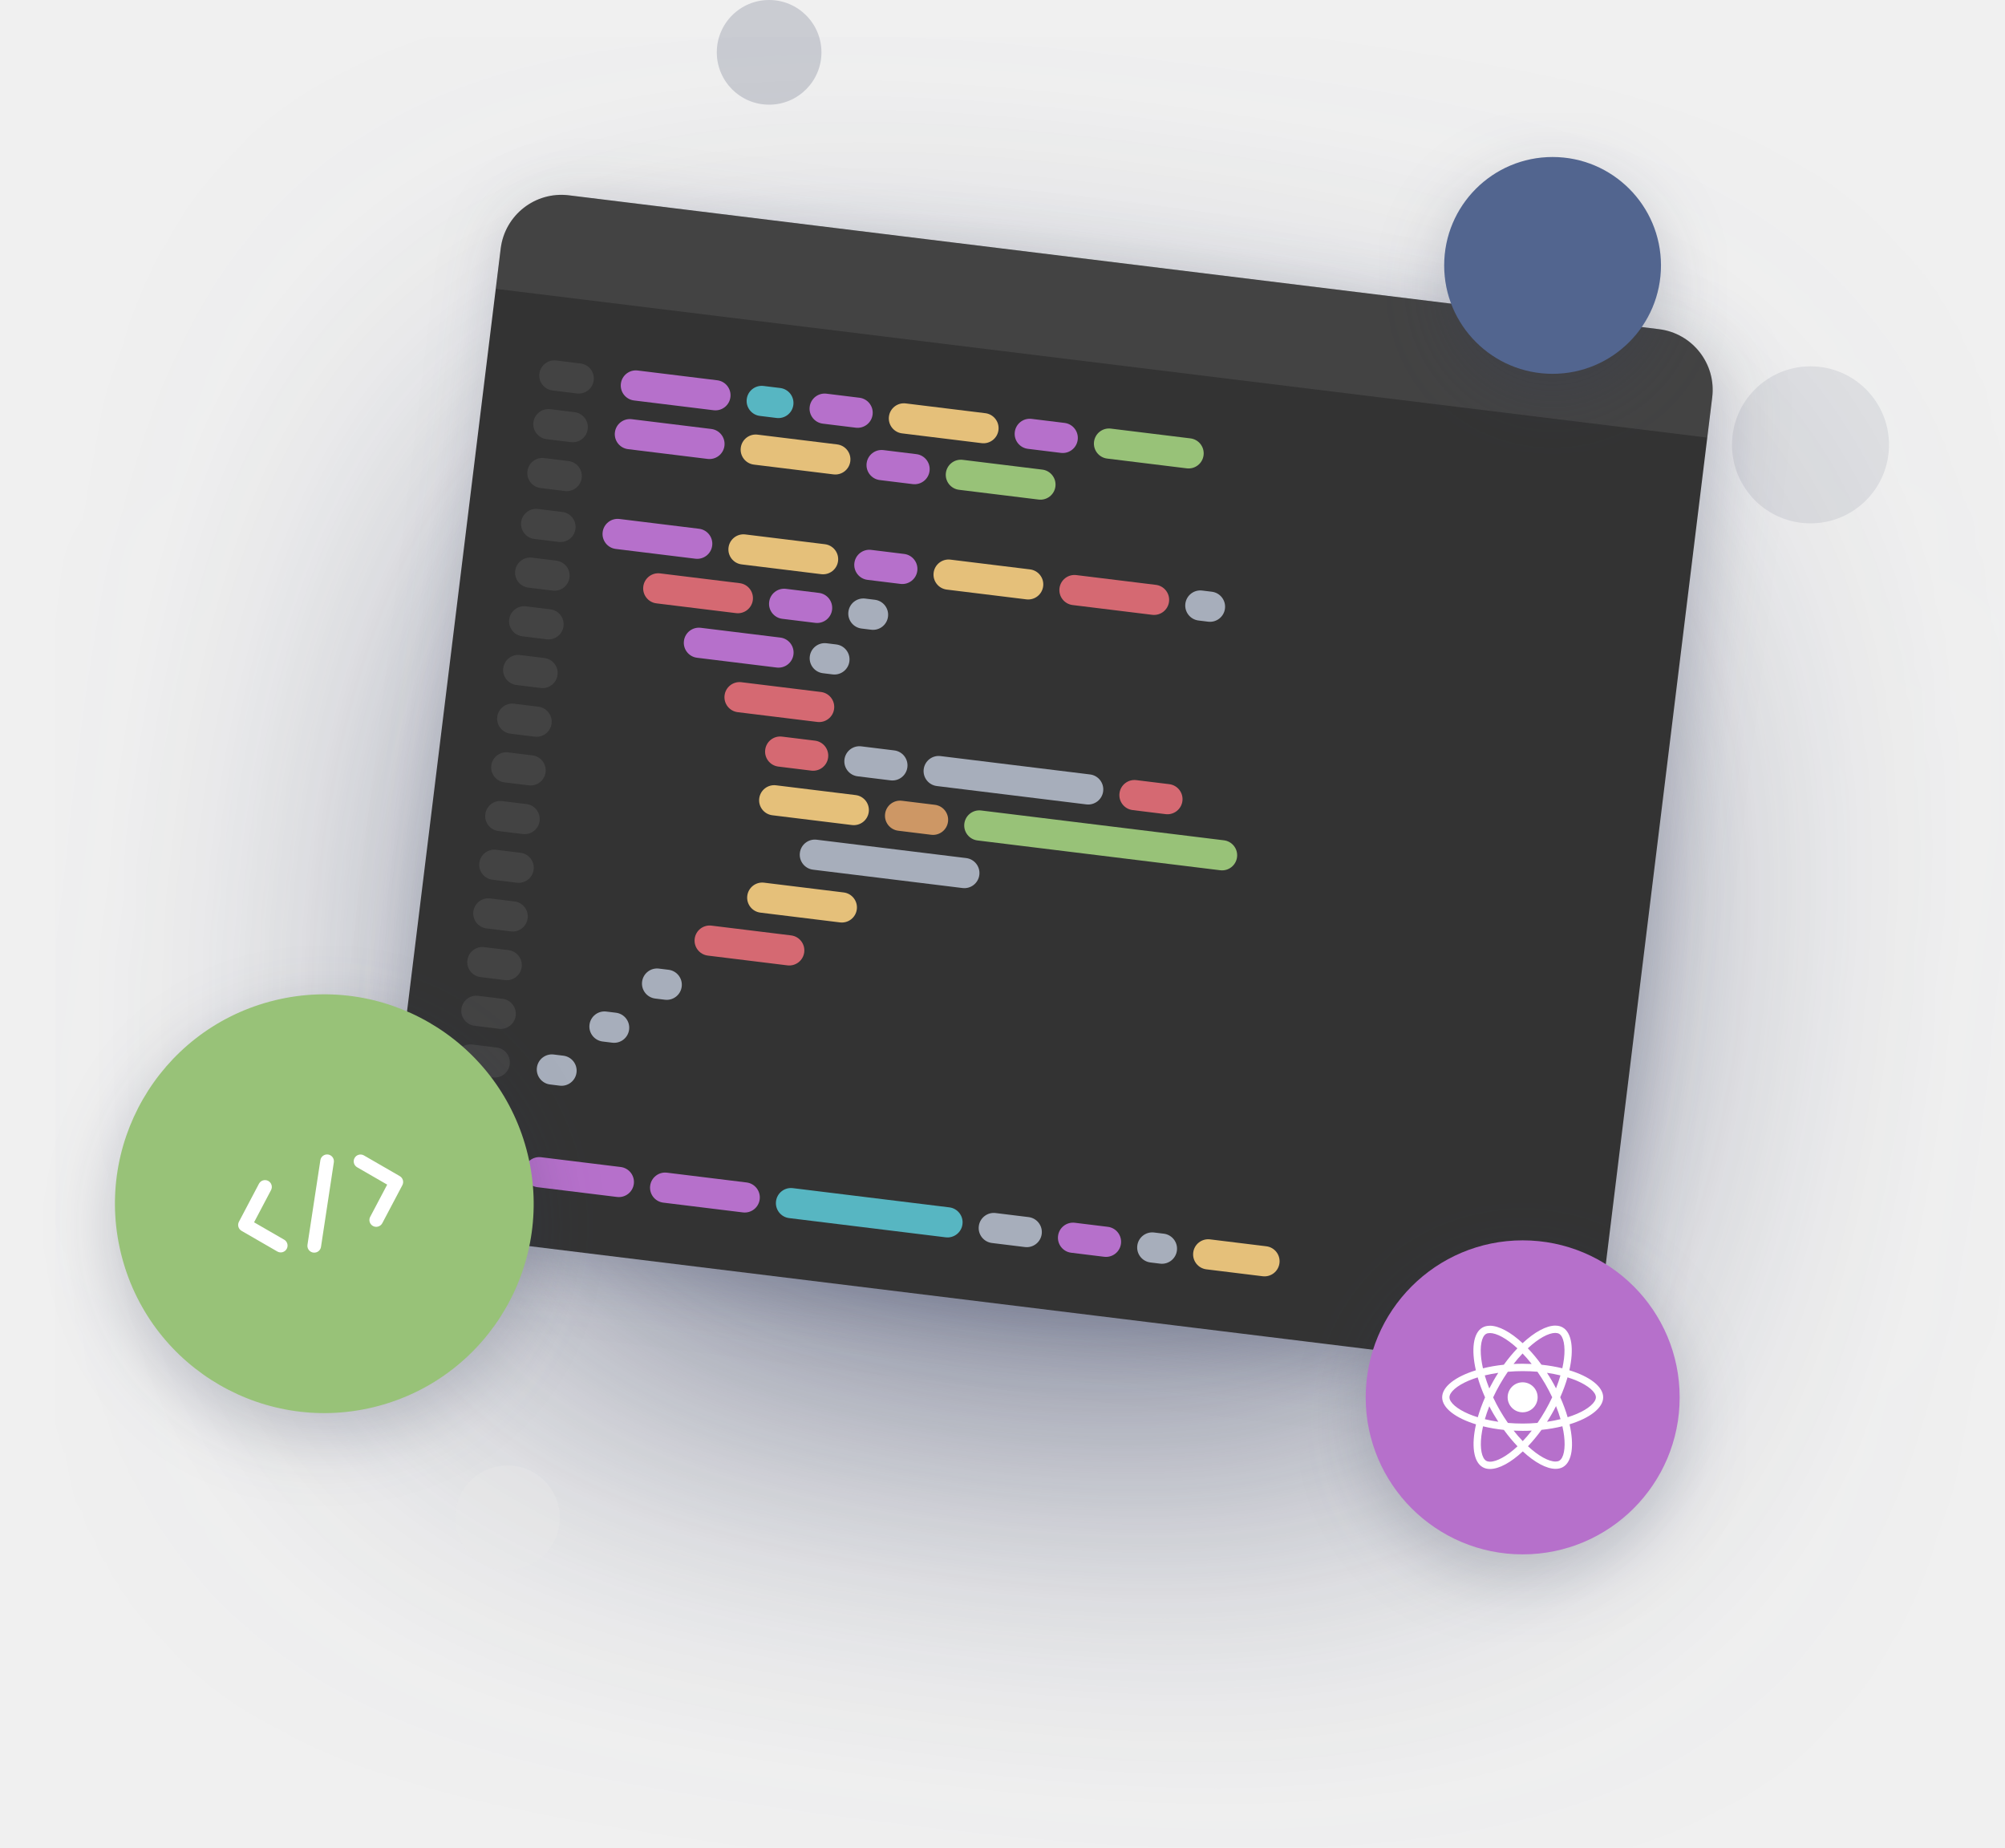
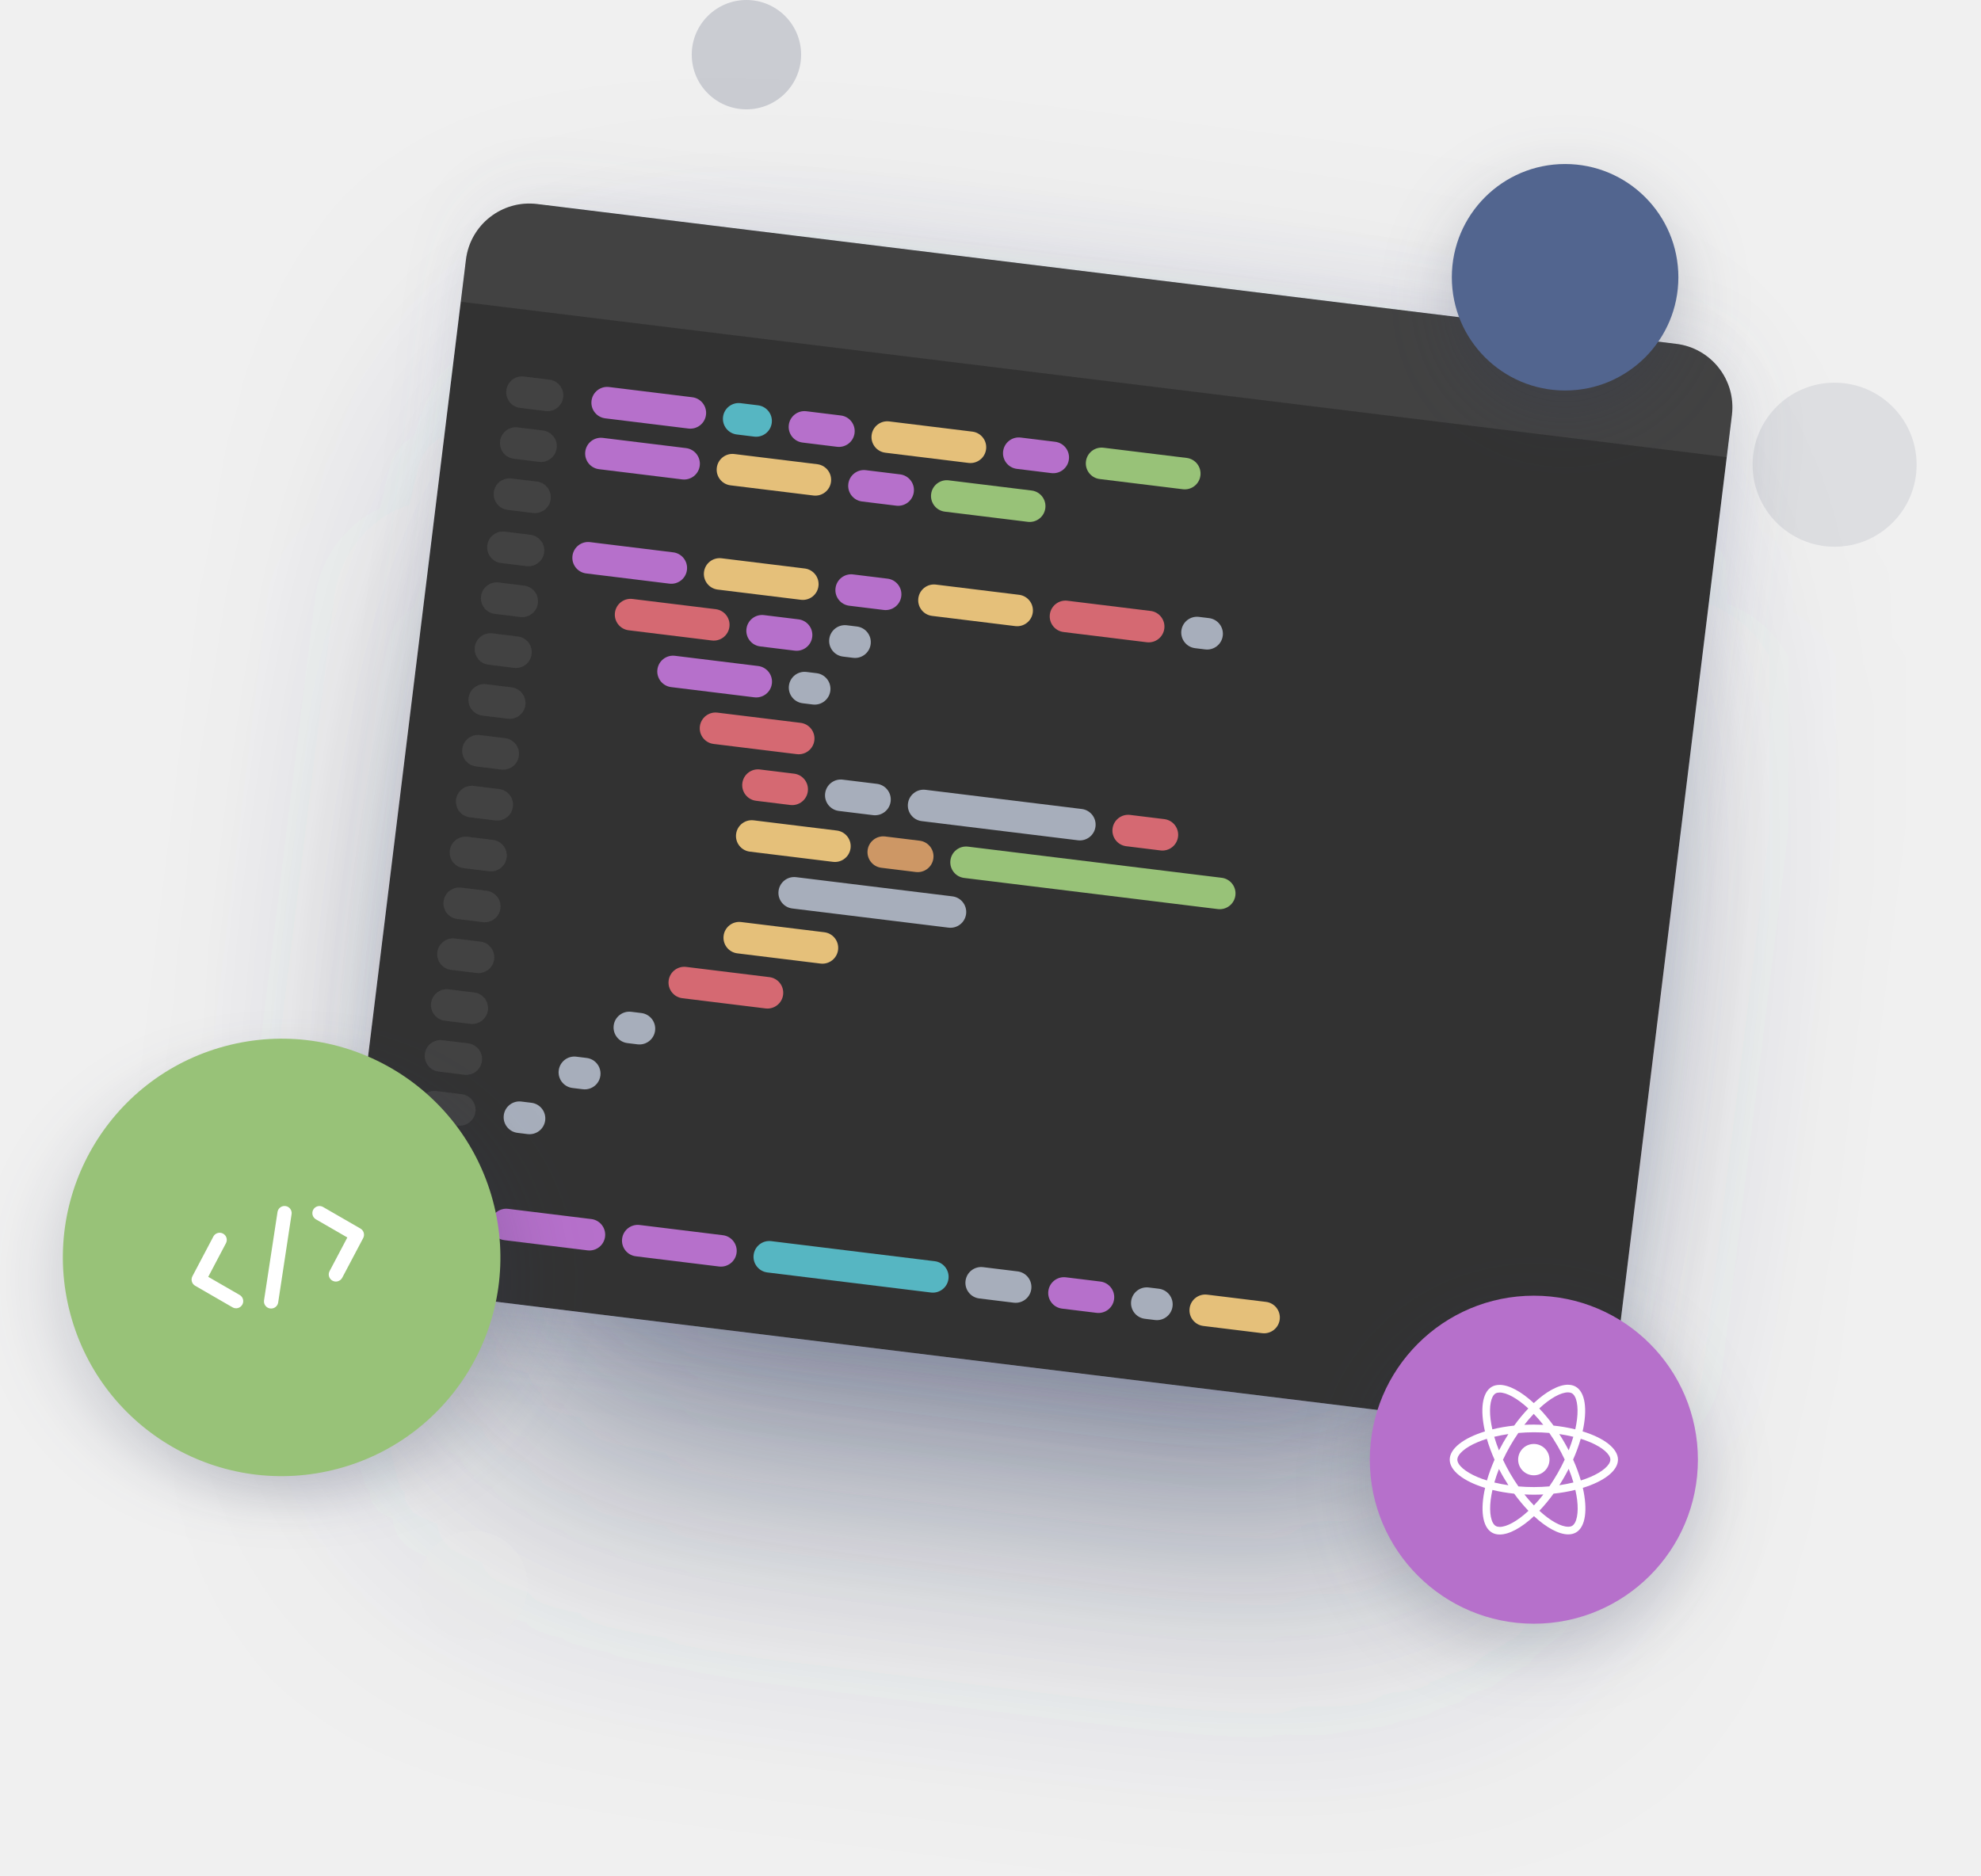
- <svg xmlns="http://www.w3.org/2000/svg" width="459" height="423" viewBox="0 0 459 423" fill="none">
-   <g opacity="0.8" filter="url(#filter0_f)">
-     <path fill-rule="evenodd" clip-rule="evenodd" d="M130.867 130.971C132.549 117.267 145.023 107.522 158.727 109.204L336.153 130.99C349.858 132.672 359.603 145.146 357.92 158.85L340.549 300.326C338.866 314.03 326.393 323.776 312.689 322.093L135.262 300.308C121.558 298.625 111.813 286.152 113.496 272.447L130.867 130.971Z" fill="#323A5C" />
+ <svg xmlns="http://www.w3.org/2000/svg" xmlns:xlink="http://www.w3.org/1999/xlink" width="434" height="411">
+   <defs>
+     <filter x="-47.1%" y="-56%" width="194.2%" height="211.9%" filterUnits="objectBoundingBox" id="a">
+       <feGaussianBlur stdDeviation="35.912" in="SourceGraphic" />
+     </filter>
+     <filter x="-12.5%" y="-14.6%" width="125%" height="129.2%" filterUnits="objectBoundingBox" id="b">
+       <feOffset dx="2" dy="3" in="SourceAlpha" result="shadowOffsetOuter1" />
+       <feGaussianBlur stdDeviation="7.5" in="shadowOffsetOuter1" result="shadowBlurOuter1" />
+       <feColorMatrix values="0 0 0 0 0.196 0 0 0 0 0.227 0 0 0 0 0.361 0 0 0 0.25 0" in="shadowBlurOuter1" result="shadowMatrixOuter1" />
+       <feMerge>
+         <feMergeNode in="shadowMatrixOuter1" />
+         <feMergeNode in="SourceGraphic" />
+       </feMerge>
+     </filter>
+     <filter x="-26.1%" y="-20.9%" width="152.2%" height="152.2%" filterUnits="objectBoundingBox" id="e">
+       <feOffset dy="5" in="SourceAlpha" result="shadowOffsetOuter1" />
+       <feGaussianBlur stdDeviation="7.5" in="shadowOffsetOuter1" result="shadowBlurOuter1" />
+       <feColorMatrix values="0 0 0 0 0.2 0 0 0 0 0.227 0 0 0 0 0.337 0 0 0 0.25 0" in="shadowBlurOuter1" />
+     </filter>
+     <filter x="-50.4%" y="-40.3%" width="200.7%" height="200.7%" filterUnits="objectBoundingBox" id="g">
+       <feOffset dy="5" in="SourceAlpha" result="shadowOffsetOuter1" />
+       <feGaussianBlur stdDeviation="7.5" in="shadowOffsetOuter1" result="shadowBlurOuter1" />
+       <feColorMatrix values="0 0 0 0 0.2 0 0 0 0 0.227 0 0 0 0 0.337 0 0 0 0.25 0" in="shadowBlurOuter1" />
+     </filter>
+     <filter x="-34.8%" y="-27.8%" width="169.6%" height="169.6%" filterUnits="objectBoundingBox" id="i">
+       <feOffset dy="5" in="SourceAlpha" result="shadowOffsetOuter1" />
+       <feGaussianBlur stdDeviation="7.5" in="shadowOffsetOuter1" result="shadowBlurOuter1" />
+       <feColorMatrix values="0 0 0 0 0.2 0 0 0 0 0.227 0 0 0 0 0.337 0 0 0 0.25 0" in="shadowBlurOuter1" />
+     </filter>
+     <circle id="f" cx="47.919" cy="47.919" r="47.919" />
+     <circle id="h" cx="339.884" cy="60.755" r="24.815" />
+     <circle id="j" cx="35.939" cy="35.939" r="35.939" />
+     <path d="M14 0h251.434c7.732 0 14 6.268 14 14v211.848c0 7.732-6.268 14-14 14H14c-7.732 0-14-6.268-14-14V14C0 6.268 6.268 0 14 0z" id="c" />
+   </defs>
+   <g transform="translate(3)" fill="none" fill-rule="evenodd">
+     <path d="M50.15 60.544h178.758c13.807 0 25 11.193 25 25v142.539c0 13.807-11.193 25-25 25H50.149c-13.807 0-25-11.193-25-25V85.544c0-13.807 11.193-25 25-25z" fill="#323A5C" opacity=".8" filter="url(#a)" transform="rotate(7 -301.129 845.422)" />
+     <g filter="url(#b)" transform="rotate(7 -301.129 845.422)">
+       <mask id="d" fill="#fff">
+         <use xlink:href="#c" />
+       </mask>
+       <use fill="#333" xlink:href="#c" />
+       <path fill="#D8D8D8" opacity=".1" mask="url(#d)" d="M0 0h279.434v23.286H0z" />
+       <g transform="translate(11.657 37.884)">
+         <rect fill="#B670CB" x="19.418" width="25.267" height="6.909" rx="3.455" />
+         <rect fill="#E5C07A" x="81.242" width="25.267" height="6.909" rx="3.455" />
+         <path d="M132.005 0h18.357a3.455 3.455 0 110 6.91h-18.357a3.455 3.455 0 110-6.91z" fill="#98C278" />
+         <path d="M66.418 0h7.606a3.455 3.455 0 110 6.91h-7.606a3.455 3.455 0 110-6.91zM113.726 0h7.606a3.455 3.455 0 110 6.91h-7.606a3.455 3.455 0 110-6.91z" fill="#B670CB" />
+         <rect fill="#57B6C2" x="48.448" width="10.752" height="6.909" rx="3.455" />
+         <rect fill="#57B6C2" x="77.479" y="181.436" width="43.008" height="6.909" rx="3.455" />
+         <rect fill="#B670CB" x="19.418" y="11.228" width="25.267" height="6.909" rx="3.455" />
+         <path d="M51.903 11.228h18.358a3.455 3.455 0 010 6.909H51.903a3.455 3.455 0 110-6.91z" fill="#E5C07A" />
+         <path d="M99.211 11.228h18.358a3.455 3.455 0 010 6.909H99.211a3.455 3.455 0 110-6.91z" fill="#98C278" />
+         <path d="M80.933 11.228h7.606a3.455 3.455 0 010 6.909h-7.606a3.455 3.455 0 110-6.91z" fill="#B670CB" />
+         <path d="M65.88 90.381h18.358a3.455 3.455 0 110 6.91H65.881a3.455 3.455 0 110-6.91zM65.88 112.836h18.358a3.455 3.455 0 110 6.91H65.881a3.455 3.455 0 110-6.91z" fill="#E5C07A" />
+         <rect fill="#CD9765" x="91.456" y="90.381" width="14.515" height="6.909" rx="3.455" />
+         <rect fill="#98C278" x="109.734" y="90.381" width="62.899" height="6.909" rx="3.455" />
+         <rect fill="#B670CB" x="19.418" y="34.243" width="25.267" height="6.909" rx="3.455" />
+         <rect fill="#B670CB" x="19.418" y="181.436" width="25.267" height="6.909" rx="3.455" />
+         <rect fill="#B670CB" x="48.448" y="181.436" width="25.267" height="6.909" rx="3.455" />
+         <rect fill="#B670CB" x="40.922" y="56.698" width="25.267" height="6.909" rx="3.455" />
+         <rect fill="#E5C07A" x="48.448" y="34.243" width="25.267" height="6.909" rx="3.455" />
+         <path d="M177.163 181.436h12.981a3.455 3.455 0 110 6.91h-12.981a3.455 3.455 0 110-6.91z" fill="#E5C07A" />
+         <rect fill="#E5C07A" x="95.757" y="34.243" width="25.267" height="6.909" rx="3.455" />
+         <rect fill="#D56972" x="124.787" y="34.243" width="25.267" height="6.909" rx="3.455" />
+         <path d="M33.625 45.47h18.358a3.455 3.455 0 010 6.91H33.625a3.455 3.455 0 010-6.91z" fill="#D56972" />
+         <rect fill="#D56972" x="51.674" y="67.926" width="25.267" height="6.909" rx="3.455" />
+         <rect fill="#D56972" x="51.674" y="124.064" width="25.267" height="6.909" rx="3.455" />
+         <path d="M65.88 79.154h7.606a3.455 3.455 0 010 6.909h-7.605a3.455 3.455 0 110-6.91zM147.595 79.154h7.606a3.455 3.455 0 010 6.909h-7.606a3.455 3.455 0 010-6.91z" fill="#D56972" />
+         <path d="M84.159 79.154h7.606a3.455 3.455 0 010 6.909h-7.606a3.455 3.455 0 110-6.91zM127.704 181.436h7.606a3.455 3.455 0 110 6.91h-7.606a3.455 3.455 0 110-6.91z" fill="#A7AEBB" />
+         <rect fill="#A7AEBB" x="69.952" y="56.698" width="9.139" height="6.909" rx="3.455" />
+         <path d="M80.933 45.47h2.23a3.455 3.455 0 010 6.91h-2.23a3.455 3.455 0 010-6.91z" fill="#A7AEBB" />
+         <rect fill="#A7AEBB" x="40.922" y="135.292" width="9.139" height="6.909" rx="3.455" />
+         <path d="M33.625 146.52h2.23a3.455 3.455 0 110 6.909h-2.23a3.455 3.455 0 110-6.91zM22.873 157.747h2.23a3.455 3.455 0 110 6.91h-2.23a3.455 3.455 0 110-6.91z" fill="#A7AEBB" />
+         <rect fill="#A7AEBB" x="153.817" y="34.243" width="9.139" height="6.909" rx="3.455" />
+         <rect fill="#A7AEBB" x="98.982" y="79.154" width="41.395" height="6.909" rx="3.455" />
+         <path d="M76.632 101.609h34.486a3.455 3.455 0 010 6.91H76.632a3.455 3.455 0 110-6.91z" fill="#A7AEBB" />
+         <rect fill="#B670CB" x="77.479" y="34.243" width="14.515" height="6.909" rx="3.455" />
+         <path d="M62.655 45.47h7.606a3.455 3.455 0 010 6.91h-7.606a3.455 3.455 0 110-6.91z" fill="#B670CB" />
+         <path d="M164.26 181.436h2.23a3.455 3.455 0 110 6.91h-2.23a3.455 3.455 0 110-6.91z" fill="#A7AEBB" />
+         <rect fill="#B670CB" x="142.527" y="181.436" width="14.515" height="6.909" rx="3.455" />
+         <rect fill="#434343" x=".625" width="12.528" height="6.909" rx="3.455" />
+         <path d="M4.08 11.228h5.618a3.455 3.455 0 010 6.909H4.079a3.455 3.455 0 110-6.91zM4.08 22.503h5.618a3.455 3.455 0 010 6.91H4.079a3.455 3.455 0 110-6.91z" fill="#434343" />
+         <rect fill="#434343" x=".625" y="90.381" width="12.528" height="6.909" rx="3.455" />
+         <rect fill="#434343" x=".625" y="112.836" width="12.528" height="6.909" rx="3.455" />
+         <rect fill="#434343" x=".625" y="34.243" width="12.528" height="6.909" rx="3.455" />
+         <rect fill="#434343" x=".625" y="181.436" width="12.528" height="6.909" rx="3.455" />
+         <rect fill="#434343" x=".625" y="56.698" width="12.528" height="6.909" rx="3.455" />
+         <path d="M4.08 45.47h5.618a3.455 3.455 0 010 6.91H4.079a3.455 3.455 0 110-6.91z" fill="#434343" />
+         <rect fill="#434343" x=".625" y="67.926" width="12.528" height="6.909" rx="3.455" />
+         <rect fill="#434343" x=".625" y="124.064" width="12.528" height="6.909" rx="3.455" />
+         <path d="M4.08 79.154h5.618a3.455 3.455 0 010 6.909H4.079a3.455 3.455 0 110-6.91z" fill="#434343" />
+         <rect fill="#434343" x=".625" y="135.292" width="12.528" height="6.909" rx="3.455" />
+         <path d="M4.08 146.52h5.618a3.455 3.455 0 110 6.909H4.079a3.455 3.455 0 110-6.91zM4.08 157.747h5.618a3.455 3.455 0 110 6.91H4.079a3.455 3.455 0 110-6.91z" fill="#434343" />
+         <rect fill="#434343" x=".625" y="101.609" width="12.528" height="6.909" rx="3.455" />
+         <rect fill="#434343" x=".625" y="169.535" width="12.528" height="6.909" rx="3.455" />
+       </g>
+     </g>
+     <g transform="rotate(-15 917.769 120.78)">
+       <use fill="#000" filter="url(#e)" xlink:href="#f" />
+       <use fill="#98C278" xlink:href="#f" />
+     </g>
+     <path d="M56.791 286.686a1.561 1.561 0 01-1.947-1.741l2.96-19.406a1.561 1.561 0 013.085.466l-2.941 19.375a1.561 1.561 0 01-1.157 1.306zm14.198-5.912a1.561 1.561 0 01-1.783-2.238l3.889-7.371-6.884-3.974a1.563 1.563 0 111.563-2.708l8.192 4.73c.728.418.995 1.338.603 2.081l-4.594 8.698a1.555 1.555 0 01-.988.776l.002.006zm-21.855 5.856c-.4.109-.827.053-1.186-.154l-8.191-4.73a1.561 1.561 0 01-.603-2.082l4.586-8.702a1.562 1.562 0 012.763 1.458l-3.883 7.37 6.884 3.974a1.561 1.561 0 01-.372 2.86l.002.006z" fill="#FFF" fill-rule="nonzero" />
+     <circle fill="#323A5C" opacity=".2" cx="160.529" cy="11.98" r="11.98" />
+     <circle fill="#E8E8E8" opacity=".4" cx="100.63" cy="347.414" r="11.98" />
+     <circle fill="#323A5C" opacity=".1" cx="398.927" cy="101.828" r="17.97" />
+     <g>
+       <use fill="#000" filter="url(#g)" xlink:href="#h" />
+       <use fill="#52658F" xlink:href="#h" />
+     </g>
+     <g>
+       <g transform="translate(297.1 283.921)">
+         <use fill="#000" filter="url(#i)" xlink:href="#j" />
+         <use fill="#B670CB" xlink:href="#j" />
+       </g>
+       <g transform="translate(314.555 303.431)" fill="#FFF" fill-rule="nonzero">
+         <path d="M36.914 16.417c0-2.442-3.058-4.756-7.747-6.191 1.082-4.779.601-8.58-1.517-9.798-.489-.285-1.06-.42-1.683-.42v1.675c.345 0 .623.068.856.195 1.022.586 1.465 2.818 1.12 5.688a23.13 23.13 0 01-.384 2.209 36.412 36.412 0 00-4.77-.819 36.65 36.65 0 00-3.126-3.757c2.45-2.276 4.748-3.523 6.311-3.523V0c-2.066 0-4.771 1.473-7.506 4.027C15.733 1.487 13.028.03 10.962.03v1.676c1.555 0 3.862 1.24 6.311 3.5a35.487 35.487 0 00-3.103 3.75c-1.698.18-3.306.458-4.778.827-.173-.752-.3-1.48-.39-2.18-.354-2.87.082-5.101 1.096-5.695.226-.135.519-.195.864-.195V.038c-.631 0-1.202.135-1.698.42C7.153 1.676 6.68 5.47 7.77 10.233 3.096 11.676.053 13.983.053 16.417c0 2.442 3.058 4.756 7.746 6.191-1.082 4.779-.601 8.58 1.518 9.798.488.285 1.06.42 1.69.42 2.066 0 4.771-1.472 7.506-4.027 2.735 2.54 5.44 3.997 7.506 3.997.631 0 1.202-.135 1.698-.42 2.111-1.218 2.585-5.012 1.495-9.775 4.659-1.436 7.702-3.75 7.702-6.184zm-9.783-5.012a33.84 33.84 0 01-1.014 2.968 35.558 35.558 0 00-.984-1.803 40.654 40.654 0 00-1.082-1.758c1.067.158 2.096.353 3.08.593zm-3.441 8.002a40.028 40.028 0 01-1.81 2.87 39.094 39.094 0 01-6.778.008 41.418 41.418 0 01-1.818-2.855 39.137 39.137 0 01-1.563-2.99 40.028 40.028 0 013.366-5.868 39.094 39.094 0 016.777-.008 41.418 41.418 0 011.818 2.855c.571.984 1.09 1.984 1.563 2.99a42.068 42.068 0 01-1.555 2.998zm2.427-.976a32.2 32.2 0 011.037 2.99 33.72 33.72 0 01-3.096.601c.368-.579.736-1.172 1.082-1.78.346-.602.669-1.21.977-1.811zm-7.619 8.016a30.975 30.975 0 01-2.089-2.404c.677.03 1.368.053 2.067.053.706 0 1.405-.015 2.088-.053a29.327 29.327 0 01-2.066 2.404zm-5.59-4.425a33.903 33.903 0 01-3.08-.594 33.84 33.84 0 011.014-2.967c.308.6.631 1.202.984 1.803.353.6.714 1.187 1.082 1.758zm5.553-15.636a30.975 30.975 0 012.088 2.405 46.511 46.511 0 00-2.066-.053c-.706 0-1.405.015-2.089.053a29.327 29.327 0 012.067-2.405zm-5.56 4.426a41.508 41.508 0 00-2.06 3.584 32.2 32.2 0 01-1.036-2.99 36.49 36.49 0 013.096-.594zm-6.8 9.407c-2.66-1.135-4.38-2.622-4.38-3.802 0-1.18 1.72-2.675 4.38-3.802a23.152 23.152 0 012.081-.759 36.086 36.086 0 001.69 4.576 35.577 35.577 0 00-1.667 4.553A22.824 22.824 0 016.1 20.22zm4.042 10.736c-1.022-.586-1.465-2.817-1.12-5.687.083-.706.219-1.45.384-2.21 1.472.361 3.08.64 4.77.82a36.65 36.65 0 003.127 3.757c-2.45 2.276-4.749 3.523-6.312 3.523-.338-.007-.623-.075-.849-.203zm17.822-5.725c.353 2.87-.083 5.102-1.097 5.695-.225.136-.518.196-.864.196-1.555 0-3.862-1.24-6.311-3.502a35.487 35.487 0 003.103-3.749 35.086 35.086 0 004.778-.826c.173.759.308 1.487.391 2.186zm2.893-5.011c-.646.278-1.353.526-2.081.759a36.086 36.086 0 00-1.691-4.576 35.577 35.577 0 001.668-4.553c.744.233 1.45.488 2.111.766 2.66 1.135 4.38 2.622 4.38 3.802-.007 1.18-1.727 2.675-4.387 3.802z" />
+         <circle cx="18.476" cy="16.417" r="3.434" />
+       </g>
+     </g>
  </g>
-   <g filter="url(#filter1_d)">
-     <path fill-rule="evenodd" clip-rule="evenodd" d="M114.624 56.896C115.566 49.221 122.551 43.764 130.226 44.706L379.786 75.348C387.46 76.291 392.918 83.276 391.975 90.95L366.158 301.219C365.215 308.893 358.23 314.35 350.556 313.408L100.996 282.766C93.321 281.824 87.864 274.839 88.806 267.164L114.624 56.896Z" fill="#333333" />
-     <mask id="mask0" mask-type="alpha" maskUnits="userSpaceOnUse" x="87" y="43" width="307" height="273">
-       <path fill-rule="evenodd" clip-rule="evenodd" d="M114.624 56.896C115.566 49.221 122.551 43.764 130.226 44.706L379.786 75.348C387.46 76.291 392.918 83.276 391.975 90.95L366.158 301.219C365.215 308.893 358.23 314.35 350.556 313.408L100.996 282.766C93.321 281.824 87.864 274.839 88.806 267.164L114.624 56.896Z" fill="white" />
-     </mask>
-     <g mask="url(#mask0)">
-       <rect opacity="0.1" x="116.33" y="43" width="279.434" height="23.286" transform="rotate(7 116.33 43)" fill="#D8D8D8" />
-     </g>
-     <rect x="142.557" y="84.389" width="25.267" height="6.909" rx="3.455" transform="rotate(7 142.557 84.389)" fill="#B670CB" />
-     <rect x="203.92" y="91.923" width="25.267" height="6.909" rx="3.455" transform="rotate(7 203.92 91.9234)" fill="#E5C07A" />
-     <path fill-rule="evenodd" clip-rule="evenodd" d="M250.454 101.118C250.687 99.224 252.41 97.877 254.304 98.11L272.525 100.347C274.419 100.58 275.765 102.303 275.533 104.197C275.3 106.091 273.577 107.437 271.683 107.205L253.462 104.968C251.568 104.735 250.222 103.011 250.454 101.118Z" fill="#98C278" />
-     <path fill-rule="evenodd" clip-rule="evenodd" d="M185.357 93.125C185.589 91.231 187.313 89.884 189.207 90.117L196.756 91.044C198.649 91.276 199.996 93 199.763 94.894C199.531 96.787 197.807 98.134 195.913 97.902L188.364 96.975C186.471 96.742 185.124 95.019 185.357 93.125Z" fill="#B670CB" />
-     <path fill-rule="evenodd" clip-rule="evenodd" d="M232.312 98.89C232.545 96.996 234.268 95.65 236.162 95.882L243.711 96.809C245.605 97.042 246.952 98.765 246.719 100.659C246.487 102.553 244.763 103.9 242.869 103.667L235.32 102.74C233.426 102.508 232.08 100.784 232.312 98.89Z" fill="#B670CB" />
-     <rect x="171.371" y="87.927" width="10.752" height="6.909" rx="3.455" transform="rotate(7 171.371 87.9269)" fill="#57B6C2" />
-     <rect x="178.073" y="271.549" width="43.008" height="6.909" rx="3.455" transform="rotate(7 178.073 271.549)" fill="#57B6C2" />
-     <rect x="141.189" y="95.533" width="25.267" height="6.909" rx="3.455" transform="rotate(7 141.189 95.533)" fill="#B670CB" />
-     <path fill-rule="evenodd" clip-rule="evenodd" d="M169.581 102.5C169.814 100.606 171.538 99.259 173.431 99.492L191.652 101.729C193.546 101.962 194.893 103.685 194.66 105.579C194.428 107.473 192.704 108.819 190.81 108.587L172.589 106.35C170.696 106.117 169.349 104.394 169.581 102.5Z" fill="#E5C07A" />
-     <path fill-rule="evenodd" clip-rule="evenodd" d="M216.537 108.265C216.77 106.372 218.493 105.025 220.387 105.257L238.608 107.495C240.502 107.727 241.848 109.451 241.616 111.345C241.383 113.238 239.66 114.585 237.766 114.352L219.545 112.115C217.651 111.883 216.305 110.159 216.537 108.265Z" fill="#98C278" />
-     <path fill-rule="evenodd" clip-rule="evenodd" d="M198.395 106.038C198.628 104.144 200.351 102.797 202.245 103.03L209.794 103.957C211.688 104.189 213.035 105.913 212.802 107.807C212.569 109.7 210.846 111.047 208.952 110.815L201.403 109.888C199.509 109.655 198.163 107.931 198.395 106.038Z" fill="#B670CB" />
-     <path fill-rule="evenodd" clip-rule="evenodd" d="M173.808 182.767C174.041 180.873 175.764 179.526 177.658 179.759L195.879 181.996C197.773 182.229 199.119 183.952 198.887 185.846C198.654 187.74 196.931 189.086 195.037 188.854L176.816 186.617C174.922 186.384 173.576 184.66 173.808 182.767Z" fill="#E5C07A" />
-     <path fill-rule="evenodd" clip-rule="evenodd" d="M171.072 205.055C171.304 203.161 173.028 201.814 174.922 202.047L193.142 204.284C195.036 204.517 196.383 206.24 196.15 208.134C195.918 210.028 194.194 211.374 192.3 211.142L174.08 208.905C172.186 208.672 170.839 206.948 171.072 205.055Z" fill="#E5C07A" />
-     <rect x="203.043" y="182.876" width="14.515" height="6.909" rx="3.455" transform="rotate(7 203.043 182.876)" fill="#CD9765" />
-     <rect x="221.185" y="185.103" width="62.899" height="6.909" rx="3.455" transform="rotate(7 221.185 185.103)" fill="#98C278" />
-     <rect x="138.384" y="118.377" width="25.267" height="6.909" rx="3.455" transform="rotate(7 138.384 118.377)" fill="#B670CB" />
-     <rect x="120.445" y="264.473" width="25.267" height="6.909" rx="3.455" transform="rotate(7 120.445 264.473)" fill="#B670CB" />
-     <rect x="149.259" y="268.011" width="25.267" height="6.909" rx="3.455" transform="rotate(7 149.259 268.011)" fill="#B670CB" />
-     <rect x="156.991" y="143.285" width="25.267" height="6.909" rx="3.455" transform="rotate(7 156.991 143.285)" fill="#B670CB" />
-     <rect x="167.198" y="121.915" width="25.267" height="6.909" rx="3.455" transform="rotate(7 167.198 121.915)" fill="#E5C07A" />
-     <path fill-rule="evenodd" clip-rule="evenodd" d="M273.164 286.705C273.397 284.811 275.12 283.465 277.014 283.697L289.899 285.279C291.793 285.512 293.139 287.235 292.907 289.129C292.674 291.023 290.951 292.37 289.057 292.137L276.172 290.555C274.278 290.322 272.932 288.599 273.164 286.705Z" fill="#E5C07A" />
-     <rect x="214.153" y="127.68" width="25.267" height="6.909" rx="3.455" transform="rotate(7 214.153 127.68)" fill="#E5C07A" />
-     <rect x="242.967" y="131.218" width="25.267" height="6.909" rx="3.455" transform="rotate(7 242.967 131.218)" fill="#D56972" />
-     <path fill-rule="evenodd" clip-rule="evenodd" d="M147.266 134.26C147.499 132.366 149.222 131.019 151.116 131.252L169.337 133.489C171.231 133.722 172.577 135.445 172.345 137.339C172.112 139.233 170.389 140.58 168.495 140.347L150.274 138.11C148.38 137.877 147.034 136.154 147.266 134.26Z" fill="#D56972" />
-     <rect x="166.294" y="155.74" width="25.267" height="6.909" rx="3.455" transform="rotate(7 166.294 155.74)" fill="#D56972" />
-     <rect x="159.453" y="211.459" width="25.267" height="6.909" rx="3.455" transform="rotate(7 159.453 211.459)" fill="#D56972" />
-     <path fill-rule="evenodd" clip-rule="evenodd" d="M175.177 171.623C175.409 169.729 177.133 168.382 179.026 168.615L186.575 169.542C188.469 169.774 189.816 171.498 189.583 173.392C189.351 175.285 187.627 176.632 185.733 176.4L178.184 175.473C176.291 175.24 174.944 173.517 175.177 171.623Z" fill="#D56972" />
-     <path fill-rule="evenodd" clip-rule="evenodd" d="M256.282 181.581C256.514 179.688 258.238 178.341 260.132 178.573L267.681 179.5C269.575 179.733 270.921 181.456 270.689 183.35C270.456 185.244 268.733 186.591 266.839 186.358L259.29 185.431C257.396 185.199 256.049 183.475 256.282 181.581Z" fill="#D56972" />
-     <path fill-rule="evenodd" clip-rule="evenodd" d="M193.318 173.85C193.551 171.957 195.275 170.61 197.168 170.842L204.717 171.769C206.611 172.002 207.958 173.726 207.725 175.619C207.493 177.513 205.769 178.86 203.875 178.627L196.326 177.7C194.433 177.468 193.086 175.744 193.318 173.85Z" fill="#A7AEBB" />
-     <path fill-rule="evenodd" clip-rule="evenodd" d="M224.074 280.678C224.306 278.784 226.03 277.437 227.924 277.67L235.473 278.597C237.367 278.829 238.713 280.553 238.481 282.446C238.248 284.34 236.525 285.687 234.631 285.454L227.082 284.527C225.188 284.295 223.841 282.571 224.074 280.678Z" fill="#A7AEBB" />
-     <rect x="185.804" y="146.823" width="9.139" height="6.909" rx="3.455" transform="rotate(7 185.804 146.823)" fill="#A7AEBB" />
-     <path fill-rule="evenodd" clip-rule="evenodd" d="M194.222 140.025C194.454 138.132 196.178 136.785 198.072 137.017L200.285 137.289C202.179 137.522 203.525 139.245 203.293 141.139C203.06 143.033 201.337 144.38 199.443 144.147L197.23 143.875C195.336 143.643 193.989 141.919 194.222 140.025Z" fill="#A7AEBB" />
-     <rect x="147.413" y="221.293" width="9.139" height="6.909" rx="3.455" transform="rotate(7 147.413 221.293)" fill="#A7AEBB" />
-     <path fill-rule="evenodd" clip-rule="evenodd" d="M134.952 234.556C135.184 232.662 136.908 231.315 138.801 231.548L141.015 231.819C142.908 232.052 144.255 233.776 144.023 235.669C143.79 237.563 142.066 238.91 140.173 238.677L137.959 238.406C136.066 238.173 134.719 236.449 134.952 234.556Z" fill="#A7AEBB" />
-     <path fill-rule="evenodd" clip-rule="evenodd" d="M122.911 244.389C123.144 242.496 124.868 241.149 126.761 241.381L128.974 241.653C130.868 241.886 132.215 243.609 131.982 245.503C131.75 247.397 130.026 248.743 128.132 248.511L125.919 248.239C124.026 248.007 122.679 246.283 122.911 244.389Z" fill="#A7AEBB" />
-     <rect x="271.781" y="134.756" width="9.139" height="6.909" rx="3.455" transform="rotate(7 271.781 134.756)" fill="#A7AEBB" />
-     <rect x="211.881" y="172.649" width="41.395" height="6.909" rx="3.455" transform="rotate(7 211.881 172.649)" fill="#A7AEBB" />
-     <path fill-rule="evenodd" clip-rule="evenodd" d="M183.112 195.221C183.344 193.327 185.068 191.981 186.962 192.213L221.19 196.416C223.084 196.648 224.43 198.372 224.198 200.266C223.965 202.16 222.242 203.506 220.348 203.274L186.12 199.071C184.226 198.838 182.879 197.115 183.112 195.221Z" fill="#A7AEBB" />
-     <rect x="196.011" y="125.452" width="14.515" height="6.909" rx="3.455" transform="rotate(7 196.011 125.452)" fill="#B670CB" />
-     <path fill-rule="evenodd" clip-rule="evenodd" d="M176.08 137.798C176.312 135.904 178.036 134.557 179.93 134.79L187.479 135.717C189.373 135.949 190.719 137.673 190.487 139.567C190.254 141.46 188.531 142.807 186.637 142.575L179.088 141.648C177.194 141.415 175.847 139.692 176.08 137.798Z" fill="#B670CB" />
-     <path fill-rule="evenodd" clip-rule="evenodd" d="M260.358 285.133C260.59 283.239 262.314 281.892 264.208 282.125L266.421 282.396C268.315 282.629 269.661 284.353 269.429 286.246C269.196 288.14 267.473 289.487 265.579 289.254L263.366 288.983C261.472 288.75 260.125 287.026 260.358 285.133Z" fill="#A7AEBB" />
-     <rect x="242.637" y="279.476" width="14.515" height="6.909" rx="3.455" transform="rotate(7 242.637 279.476)" fill="#B670CB" />
-     <rect x="123.903" y="82.099" width="12.528" height="6.909" rx="3.455" transform="rotate(7 123.903 82.0987)" fill="#434343" />
-     <path fill-rule="evenodd" clip-rule="evenodd" d="M122.114 96.671C122.347 94.778 124.07 93.431 125.964 93.664L131.541 94.348C133.434 94.581 134.781 96.305 134.549 98.198C134.316 100.092 132.592 101.439 130.699 101.206L125.122 100.521C123.228 100.289 121.881 98.565 122.114 96.671Z" fill="#434343" />
-     <path fill-rule="evenodd" clip-rule="evenodd" d="M120.74 107.863C120.972 105.969 122.696 104.622 124.59 104.855L130.167 105.54C132.06 105.772 133.407 107.496 133.174 109.389C132.942 111.283 131.218 112.63 129.325 112.397L123.748 111.713C121.854 111.48 120.507 109.756 120.74 107.863Z" fill="#434343" />
-     <rect x="112.889" y="171.806" width="12.528" height="6.909" rx="3.455" transform="rotate(7 112.889 171.806)" fill="#434343" />
-     <rect x="110.152" y="194.094" width="12.528" height="6.909" rx="3.455" transform="rotate(7 110.152 194.094)" fill="#434343" />
-     <rect x="119.73" y="116.086" width="12.528" height="6.909" rx="3.455" transform="rotate(7 119.73 116.086)" fill="#434343" />
-     <rect x="101.792" y="262.183" width="12.528" height="6.909" rx="3.455" transform="rotate(7 101.792 262.183)" fill="#434343" />
-     <rect x="116.994" y="138.374" width="12.528" height="6.909" rx="3.455" transform="rotate(7 116.994 138.374)" fill="#434343" />
-     <path fill-rule="evenodd" clip-rule="evenodd" d="M117.941 130.659C118.173 128.765 119.897 127.419 121.791 127.651L127.367 128.336C129.261 128.569 130.608 130.292 130.375 132.186C130.143 134.08 128.419 135.426 126.525 135.194L120.949 134.509C119.055 134.277 117.708 132.553 117.941 130.659Z" fill="#434343" />
-     <rect x="115.625" y="149.518" width="12.528" height="6.909" rx="3.455" transform="rotate(7 115.625 149.518)" fill="#434343" />
-     <rect x="108.784" y="205.238" width="12.528" height="6.909" rx="3.455" transform="rotate(7 108.784 205.238)" fill="#434343" />
-     <path fill-rule="evenodd" clip-rule="evenodd" d="M113.836 164.091C114.068 162.197 115.792 160.851 117.686 161.083L123.263 161.768C125.156 162 126.503 163.724 126.271 165.618C126.038 167.512 124.314 168.858 122.421 168.626L116.844 167.941C114.95 167.709 113.603 165.985 113.836 164.091Z" fill="#434343" />
-     <rect x="107.415" y="216.382" width="12.528" height="6.909" rx="3.455" transform="rotate(7 107.415 216.382)" fill="#434343" />
-     <path fill-rule="evenodd" clip-rule="evenodd" d="M105.626 230.955C105.859 229.061 107.582 227.714 109.476 227.947L115.053 228.632C116.947 228.864 118.293 230.588 118.061 232.482C117.828 234.375 116.104 235.722 114.211 235.49L108.634 234.805C106.74 234.572 105.394 232.849 105.626 230.955Z" fill="#434343" />
-     <path fill-rule="evenodd" clip-rule="evenodd" d="M104.258 242.099C104.49 240.205 106.214 238.858 108.108 239.091L113.684 239.776C115.578 240.008 116.925 241.732 116.692 243.626C116.46 245.519 114.736 246.866 112.842 246.634L107.266 245.949C105.372 245.716 104.025 243.993 104.258 242.099Z" fill="#434343" />
-     <rect x="111.52" y="182.95" width="12.528" height="6.909" rx="3.455" transform="rotate(7 111.52 182.95)" fill="#434343" />
-     <rect x="103.242" y="250.37" width="12.528" height="6.909" rx="3.455" transform="rotate(7 103.242 250.37)" fill="#434343" />
-   </g>
-   <g filter="url(#filter2_d)">
-     <path fill-rule="evenodd" clip-rule="evenodd" d="M86.647 321.822C112.21 314.972 127.381 288.696 120.531 263.133C113.681 237.57 87.406 222.399 61.842 229.249C36.279 236.099 21.109 262.375 27.958 287.938C34.808 313.501 61.084 328.671 86.647 321.822Z" fill="#98C278" />
-   </g>
-   <path fill-rule="evenodd" clip-rule="evenodd" d="M72.335 286.686C71.826 286.822 71.283 286.692 70.891 286.342C70.498 285.991 70.309 285.465 70.388 284.945L73.347 265.539C73.498 264.709 74.282 264.149 75.116 264.275C75.95 264.401 76.533 265.167 76.433 266.005L73.491 285.38C73.407 286.01 72.95 286.527 72.335 286.686ZM86.532 280.774C85.933 280.934 85.296 280.724 84.909 280.238C84.522 279.753 84.46 279.085 84.749 278.536L88.638 271.165L81.755 267.191C81.007 266.759 80.751 265.803 81.183 265.055C81.614 264.308 82.57 264.051 83.318 264.483L91.509 269.212C92.238 269.631 92.504 270.551 92.112 271.294L87.519 279.992C87.313 280.378 86.954 280.66 86.531 280.768L86.532 280.774ZM63.492 286.476C63.851 286.683 64.278 286.739 64.678 286.63L64.676 286.624C65.285 286.459 65.736 285.944 65.817 285.318C65.898 284.692 65.595 284.079 65.048 283.764L58.164 279.789L62.047 272.42C62.449 271.657 62.157 270.712 61.394 270.309C60.631 269.907 59.686 270.199 59.283 270.962L54.697 279.665C54.306 280.408 54.572 281.328 55.3 281.746L63.492 286.476Z" fill="white" />
-   <path opacity="0.2" fill-rule="evenodd" clip-rule="evenodd" d="M176.073 23.96C182.689 23.96 188.053 18.596 188.053 11.98C188.053 5.364 182.689 0 176.073 0C169.457 0 164.093 5.364 164.093 11.98C164.093 18.596 169.457 23.96 176.073 23.96Z" fill="#323A5C" />
-   <path opacity="0.4" fill-rule="evenodd" clip-rule="evenodd" d="M116.174 359.394C122.79 359.394 128.154 354.031 128.154 347.414C128.154 340.798 122.79 335.434 116.174 335.434C109.558 335.434 104.194 340.798 104.194 347.414C104.194 354.031 109.558 359.394 116.174 359.394Z" fill="#E8E8E8" />
-   <path opacity="0.1" fill-rule="evenodd" clip-rule="evenodd" d="M414.471 119.798C424.395 119.798 432.441 111.753 432.441 101.828C432.441 91.904 424.395 83.859 414.471 83.859C404.547 83.859 396.501 91.904 396.501 101.828C396.501 111.753 404.547 119.798 414.471 119.798Z" fill="#323A5C" />
-   <g filter="url(#filter3_d)">
-     <path fill-rule="evenodd" clip-rule="evenodd" d="M355.428 85.57C369.133 85.57 380.243 74.46 380.243 60.755C380.243 47.05 369.133 35.939 355.428 35.939C341.723 35.939 330.612 47.05 330.612 60.755C330.612 74.46 341.723 85.57 355.428 85.57Z" fill="#52658F" />
-   </g>
-   <g filter="url(#filter4_d)">
-     <path fill-rule="evenodd" clip-rule="evenodd" d="M348.582 355.8C368.431 355.8 384.522 339.709 384.522 319.861C384.522 300.012 368.431 283.921 348.582 283.921C328.733 283.921 312.643 300.012 312.643 319.861C312.643 339.709 328.733 355.8 348.582 355.8Z" fill="#B670CB" />
-   </g>
-   <path fill-rule="evenodd" clip-rule="evenodd" d="M359.266 313.657C363.955 315.092 367.013 317.406 367.013 319.848C367.013 322.282 363.97 324.597 359.311 326.032C360.401 330.795 359.928 334.59 357.816 335.807C357.32 336.092 356.749 336.227 356.118 336.227C354.052 336.227 351.347 334.77 348.612 332.23C345.877 334.785 343.173 336.258 341.106 336.258C340.475 336.258 339.904 336.122 339.416 335.837C337.297 334.62 336.816 330.818 337.898 326.039C333.21 324.604 330.152 322.29 330.152 319.848C330.152 317.414 333.195 315.107 337.868 313.665C336.779 308.901 337.252 305.107 339.363 303.89C339.859 303.604 340.43 303.469 341.061 303.469V303.461C343.127 303.461 345.832 304.919 348.567 307.458C351.302 304.904 354.007 303.431 356.073 303.431V303.439C356.694 303.44 357.262 303.575 357.749 303.859C359.867 305.077 360.348 308.878 359.266 313.657ZM356.066 305.107C354.503 305.111 352.207 306.358 349.762 308.631C350.821 309.735 351.873 310.997 352.887 312.387C354.578 312.568 356.186 312.846 357.659 313.206C357.824 312.447 357.959 311.704 358.042 310.997C358.387 308.127 357.944 305.896 356.922 305.31C356.689 305.182 356.411 305.114 356.066 305.114V305.107ZM347.373 308.638C344.923 306.376 342.617 305.137 341.061 305.137V305.144C340.716 305.144 340.423 305.204 340.197 305.34C339.183 305.933 338.747 308.165 339.1 311.035C339.19 311.734 339.318 312.462 339.491 313.214C340.964 312.846 342.571 312.568 344.27 312.387C345.269 310.997 346.321 309.743 347.373 308.638ZM356.216 317.804C356.607 316.805 356.952 315.806 357.23 314.837C356.246 314.596 355.217 314.401 354.15 314.243C354.518 314.814 354.886 315.4 355.232 316.001C355.585 316.602 355.908 317.203 356.216 317.804ZM353.789 322.838C353.203 323.853 352.602 324.815 351.978 325.709C350.859 325.806 349.724 325.859 348.582 325.859C347.448 325.859 346.313 325.806 345.201 325.716C344.578 324.822 343.969 323.868 343.383 322.861C342.812 321.877 342.293 320.877 341.82 319.871C342.286 318.864 342.812 317.857 343.375 316.873C343.961 315.858 344.563 314.897 345.186 314.003C346.306 313.905 347.44 313.852 348.582 313.852C349.717 313.852 350.851 313.905 351.963 313.995C352.587 314.889 353.196 315.843 353.782 316.85C354.353 317.835 354.871 318.834 355.344 319.841C354.871 320.847 354.353 321.854 353.789 322.838ZM357.253 324.852C356.967 323.875 356.622 322.869 356.216 321.862C355.908 322.463 355.585 323.071 355.239 323.672C354.894 324.281 354.525 324.875 354.157 325.453C355.232 325.295 356.269 325.093 357.253 324.852ZM348.597 329.879C347.899 329.157 347.2 328.353 346.509 327.474C347.185 327.504 347.876 327.527 348.575 327.527C349.281 327.527 349.98 327.512 350.663 327.474C349.987 328.353 349.289 329.157 348.597 329.879ZM339.927 324.86C340.911 325.1 341.94 325.295 343.007 325.453C342.639 324.882 342.278 324.296 341.925 323.695C341.572 323.094 341.249 322.493 340.941 321.892C340.55 322.891 340.205 323.89 339.927 324.86ZM348.56 309.818C349.258 310.539 349.957 311.343 350.648 312.222C349.972 312.192 349.281 312.169 348.582 312.169C347.876 312.169 347.177 312.184 346.494 312.222C347.17 311.343 347.868 310.539 348.56 309.818ZM341.918 316.024C342.263 315.415 342.632 314.822 343 314.243C341.925 314.401 340.888 314.604 339.904 314.837C340.19 315.813 340.535 316.82 340.941 317.827C341.249 317.226 341.572 316.625 341.918 316.024ZM336.2 323.65C333.54 322.515 331.82 321.028 331.82 319.848C331.82 318.669 333.54 317.173 336.2 316.046C336.846 315.768 337.552 315.52 338.281 315.287C338.71 316.76 339.273 318.293 339.972 319.863C339.281 321.426 338.725 322.951 338.304 324.416C337.56 324.183 336.854 323.928 336.2 323.65ZM339.123 328.699C338.777 331.569 339.22 333.801 340.242 334.387C340.468 334.514 340.753 334.582 341.091 334.59C342.654 334.59 344.953 333.342 347.403 331.066C346.343 329.961 345.291 328.699 344.277 327.309C342.587 327.129 340.979 326.851 339.506 326.49C339.341 327.249 339.205 327.993 339.123 328.699ZM358.064 328.661C358.417 331.532 357.982 333.763 356.967 334.357C356.742 334.492 356.449 334.552 356.103 334.552C354.548 334.552 352.241 333.312 349.792 331.051C350.844 329.946 351.896 328.691 352.895 327.301C354.593 327.121 356.201 326.843 357.674 326.475C357.846 327.234 357.982 327.963 358.064 328.661ZM358.876 324.409C359.605 324.176 360.311 323.928 360.957 323.65C363.617 322.523 365.337 321.028 365.345 319.848C365.345 318.669 363.624 317.181 360.964 316.046C360.303 315.768 359.597 315.513 358.853 315.28C358.432 316.745 357.876 318.27 357.185 319.833C357.884 321.403 358.447 322.936 358.876 324.409Z" fill="white" />
-   <path d="M348.575 323.282C350.471 323.282 352.008 321.744 352.008 319.848C352.008 317.952 350.471 316.414 348.575 316.414C346.678 316.414 345.141 317.952 345.141 319.848C345.141 321.744 346.678 323.282 348.575 323.282Z" fill="white" />
-   <defs>
-     <filter id="filter0_f" x="12.829" y="8.538" width="445.758" height="414.222" filterUnits="userSpaceOnUse" color-interpolation-filters="sRGB">
-       <feFlood flood-opacity="0" result="BackgroundImageFix" />
-       <feBlend mode="normal" in="SourceGraphic" in2="BackgroundImageFix" result="shape" />
-       <feGaussianBlur stdDeviation="48.81" result="effect1_foregroundBlur" />
-     </filter>
-     <filter id="filter1_d" x="74.1" y="31" width="336.581" height="302.114" filterUnits="userSpaceOnUse" color-interpolation-filters="sRGB">
-       <feFlood flood-opacity="0" result="BackgroundImageFix" />
-       <feColorMatrix in="SourceAlpha" type="matrix" values="0 0 0 0 0 0 0 0 0 0 0 0 0 0 0 0 0 0 127 0" />
-       <feOffset dx="2" dy="3" />
-       <feGaussianBlur stdDeviation="7.5" />
-       <feColorMatrix type="matrix" values="0 0 0 0 0.196 0 0 0 0 0.227 0 0 0 0 0.361 0 0 0 0.25 0" />
-       <feBlend mode="normal" in2="BackgroundImageFix" result="effect1_dropShadow" />
-       <feBlend mode="normal" in="SourceGraphic" in2="effect1_dropShadow" result="shape" />
-     </filter>
-     <filter id="filter2_d" x="0.556" y="206.847" width="147.378" height="147.378" filterUnits="userSpaceOnUse" color-interpolation-filters="sRGB">
-       <feFlood flood-opacity="0" result="BackgroundImageFix" />
-       <feColorMatrix in="SourceAlpha" type="matrix" values="0 0 0 0 0 0 0 0 0 0 0 0 0 0 0 0 0 0 127 0" />
-       <feOffset dy="5" />
-       <feGaussianBlur stdDeviation="7.5" />
-       <feColorMatrix type="matrix" values="0 0 0 0 0.2 0 0 0 0 0.227 0 0 0 0 0.337 0 0 0 0.25 0" />
-       <feBlend mode="normal" in2="BackgroundImageFix" result="effect1_dropShadow" />
-       <feBlend mode="normal" in="SourceGraphic" in2="effect1_dropShadow" result="shape" />
-     </filter>
-     <filter id="filter3_d" x="315.612" y="25.939" width="79.631" height="79.631" filterUnits="userSpaceOnUse" color-interpolation-filters="sRGB">
-       <feFlood flood-opacity="0" result="BackgroundImageFix" />
-       <feColorMatrix in="SourceAlpha" type="matrix" values="0 0 0 0 0 0 0 0 0 0 0 0 0 0 0 0 0 0 127 0" />
-       <feOffset dy="5" />
-       <feGaussianBlur stdDeviation="7.5" />
-       <feColorMatrix type="matrix" values="0 0 0 0 0.2 0 0 0 0 0.227 0 0 0 0 0.337 0 0 0 0.25 0" />
-       <feBlend mode="normal" in2="BackgroundImageFix" result="effect1_dropShadow" />
-       <feBlend mode="normal" in="SourceGraphic" in2="effect1_dropShadow" result="shape" />
-     </filter>
-     <filter id="filter4_d" x="297.643" y="273.921" width="101.879" height="101.879" filterUnits="userSpaceOnUse" color-interpolation-filters="sRGB">
-       <feFlood flood-opacity="0" result="BackgroundImageFix" />
-       <feColorMatrix in="SourceAlpha" type="matrix" values="0 0 0 0 0 0 0 0 0 0 0 0 0 0 0 0 0 0 127 0" />
-       <feOffset dy="5" />
-       <feGaussianBlur stdDeviation="7.5" />
-       <feColorMatrix type="matrix" values="0 0 0 0 0.2 0 0 0 0 0.227 0 0 0 0 0.337 0 0 0 0.25 0" />
-       <feBlend mode="normal" in2="BackgroundImageFix" result="effect1_dropShadow" />
-       <feBlend mode="normal" in="SourceGraphic" in2="effect1_dropShadow" result="shape" />
-     </filter>
-   </defs>
</svg>
